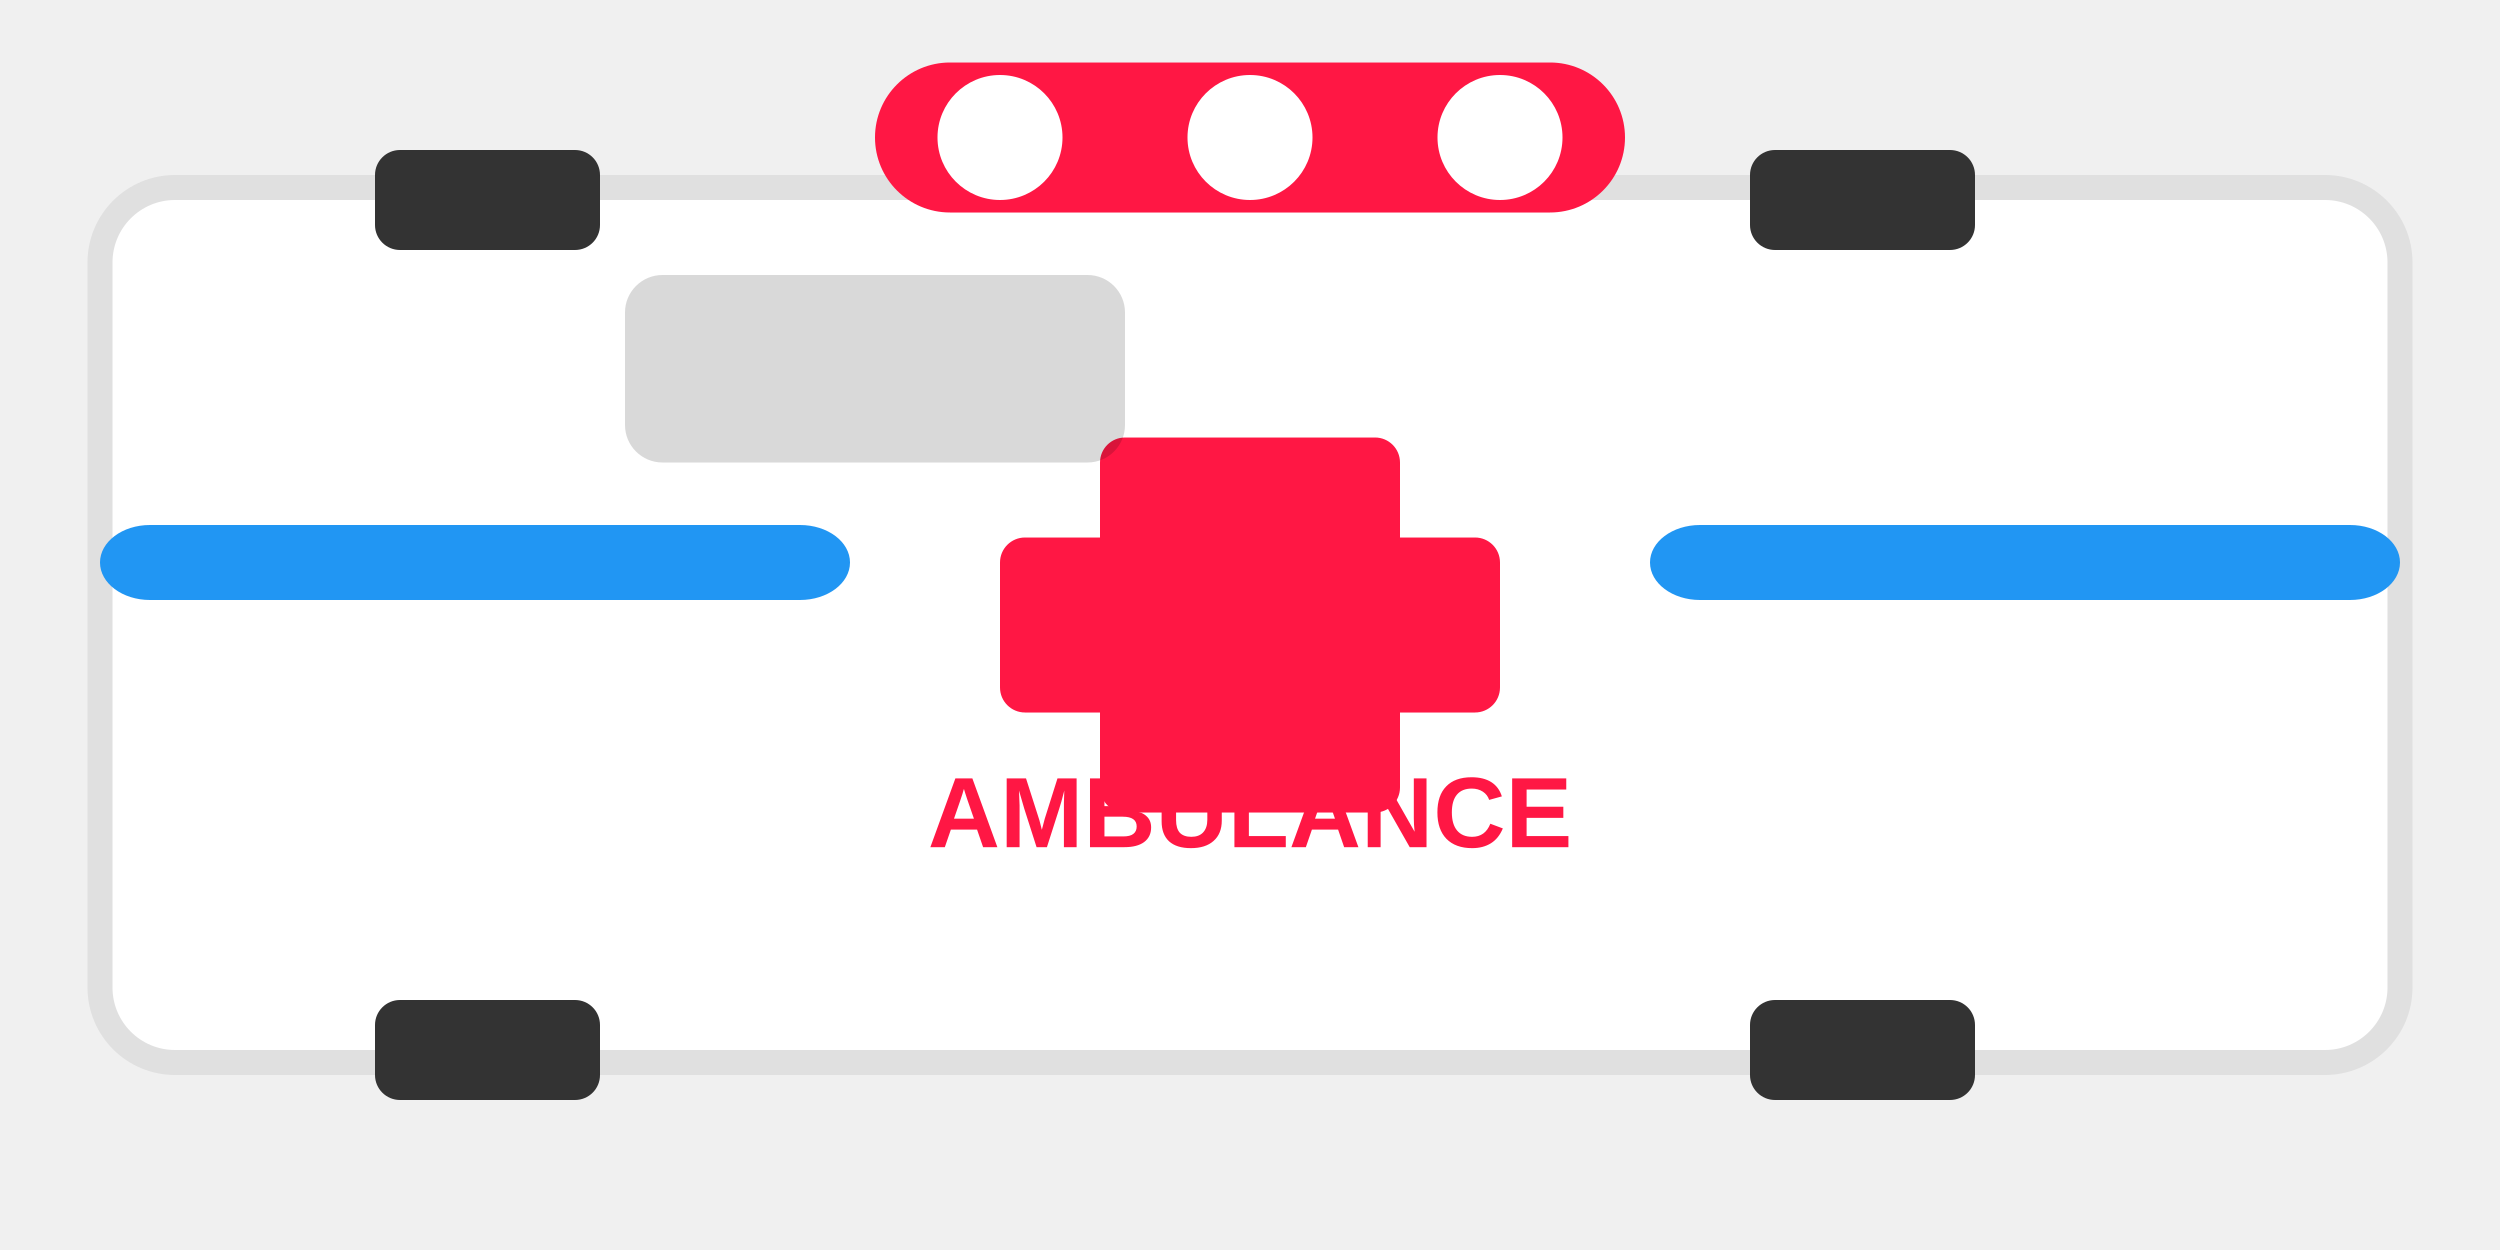
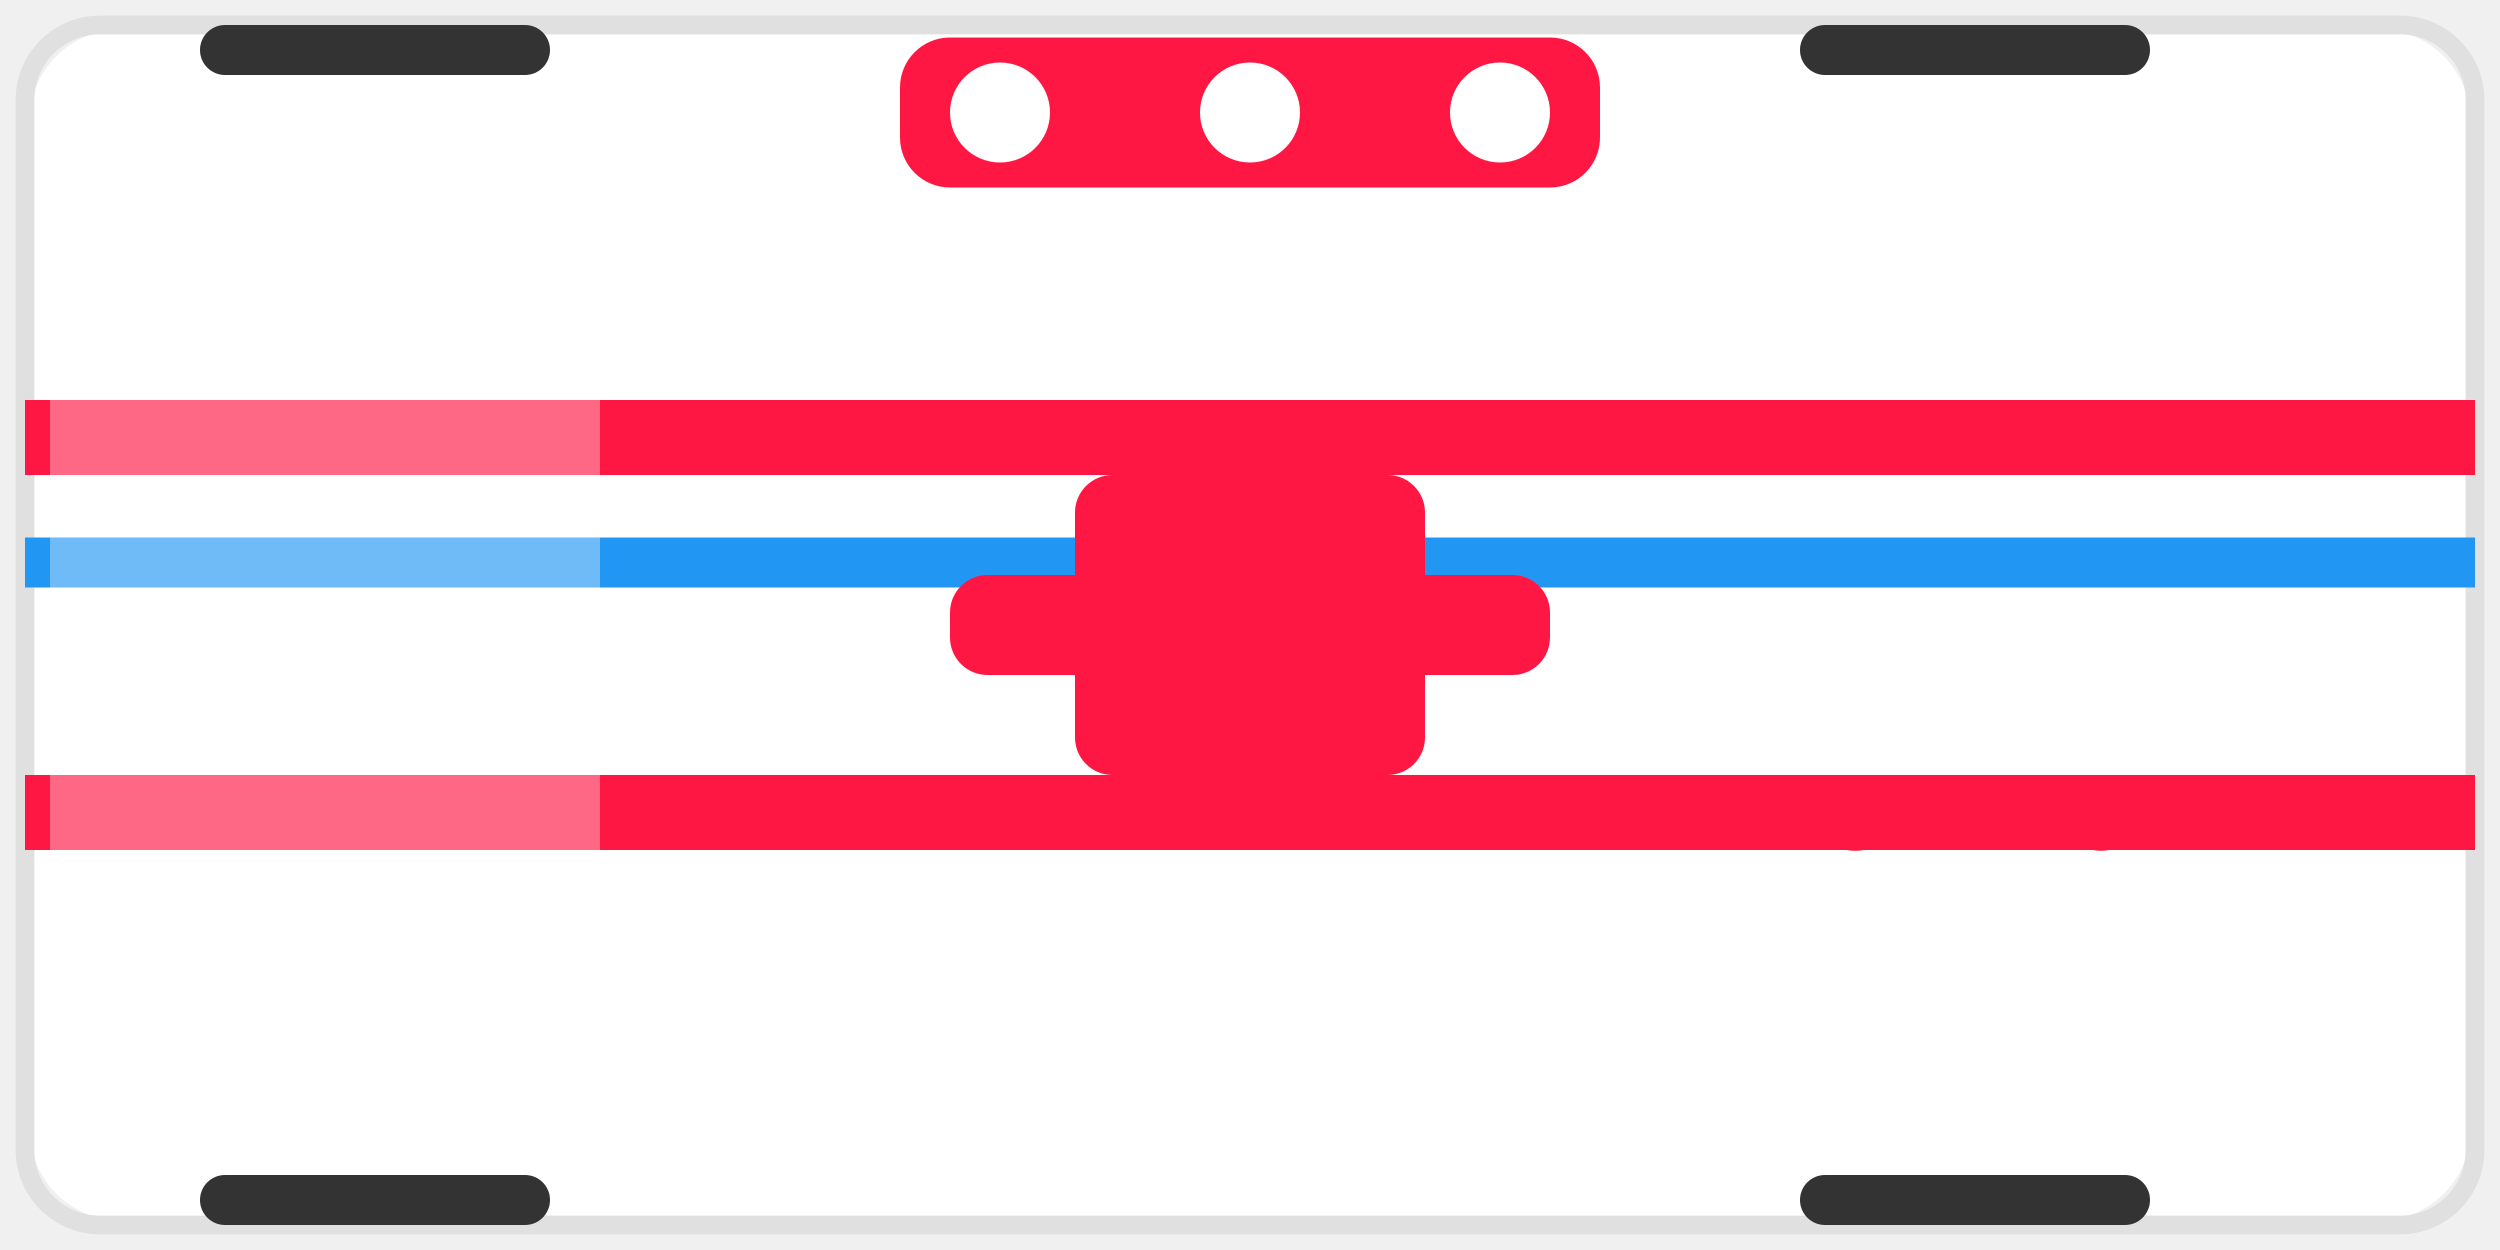
<svg xmlns="http://www.w3.org/2000/svg" viewBox="0 0 200 100">
-   <rect x="8" y="15" width="184" height="70" rx="6" fill="#FFFFFF" />
-   <rect x="8" y="15" width="184" height="70" rx="6" fill="none" stroke="#E0E0E0" stroke-width="2" />
-   <rect x="8" y="42" width="60" height="6" rx="4" fill="#2196F3" />
-   <rect x="132" y="42" width="60" height="6" rx="4" fill="#2196F3" />
-   <rect x="88" y="35" width="24" height="30" rx="2" fill="#FF1744" />
-   <rect x="80" y="43" width="40" height="14" rx="2" fill="#FF1744" />
-   <rect x="70" y="5" width="60" height="12" rx="6" fill="#FF1744" />
-   <circle cx="80" cy="11" r="5" fill="#FFFFFF" />
-   <circle cx="100" cy="11" r="5" fill="#FFFFFF" />
-   <circle cx="120" cy="11" r="5" fill="#FFFFFF" />
-   <rect x="50" y="22" width="40" height="15" rx="3" fill="rgba(0,0,0,0.15)" />
-   <text x="100" y="65" font-size="8" fill="#FF1744" font-weight="bold" text-anchor="middle" dominant-baseline="central" font-family="Arial,sans-serif">AMBULANCE</text>
-   <rect x="30" y="12" width="18" height="8" rx="2" fill="#333" />
-   <rect x="30" y="80" width="18" height="8" rx="2" fill="#333" />
-   <rect x="140" y="12" width="18" height="8" rx="2" fill="#333" />
-   <rect x="140" y="80" width="18" height="8" rx="2" fill="#333" />
+   <path d="M 12,2 L 188,2 Q 198,2 198,12 L 198,88 Q 198,98 188,98 L 12,98 Q 2,98 2,88 L 2,12 Q 2,2 12,2 Z" fill="#FFFFFF" />
+   <rect x="2" y="2" width="196" height="96" rx="6" fill="none" stroke="#E0E0E0" stroke-width="1.5" />
+   <rect x="2" y="32.0" width="196" height="6" fill="#FF1744" />
+   <rect x="2" y="62.0" width="196" height="6" fill="#FF1744" />
+   <rect x="2" y="43.0" width="196" height="4" fill="#2196F3" />
+   <rect x="86" y="38" width="28" height="24" rx="3" fill="#FF1744" />
+   <rect x="76" y="46" width="48" height="8" rx="3" fill="#FF1744" />
+   <rect x="72" y="3" width="56" height="12" rx="4" fill="#FF1744" />
+   <circle cx="80" cy="9" r="4" fill="#FFF" />
+   <circle cx="100" cy="9" r="4" fill="#FFF" />
+   <circle cx="120" cy="9" r="4" fill="#FFF" />
+   <rect x="4" y="25.0" width="44.0" height="50.0" rx="3" fill="rgba(255,255,255,0.35)" />
+   <text x="130" y="68" font-size="7" fill="#FF1744" font-weight="bold" font-family="Arial,sans-serif">AMBULANCE</text>
+   <rect x="16.0" y="2" width="28" height="4" rx="2" fill="#333" />
+   <rect x="16.0" y="94" width="28" height="4" rx="2" fill="#333" />
+   <rect x="144.0" y="2" width="28" height="4" rx="2" fill="#333" />
+   <rect x="144.0" y="94" width="28" height="4" rx="2" fill="#333" />
</svg>
